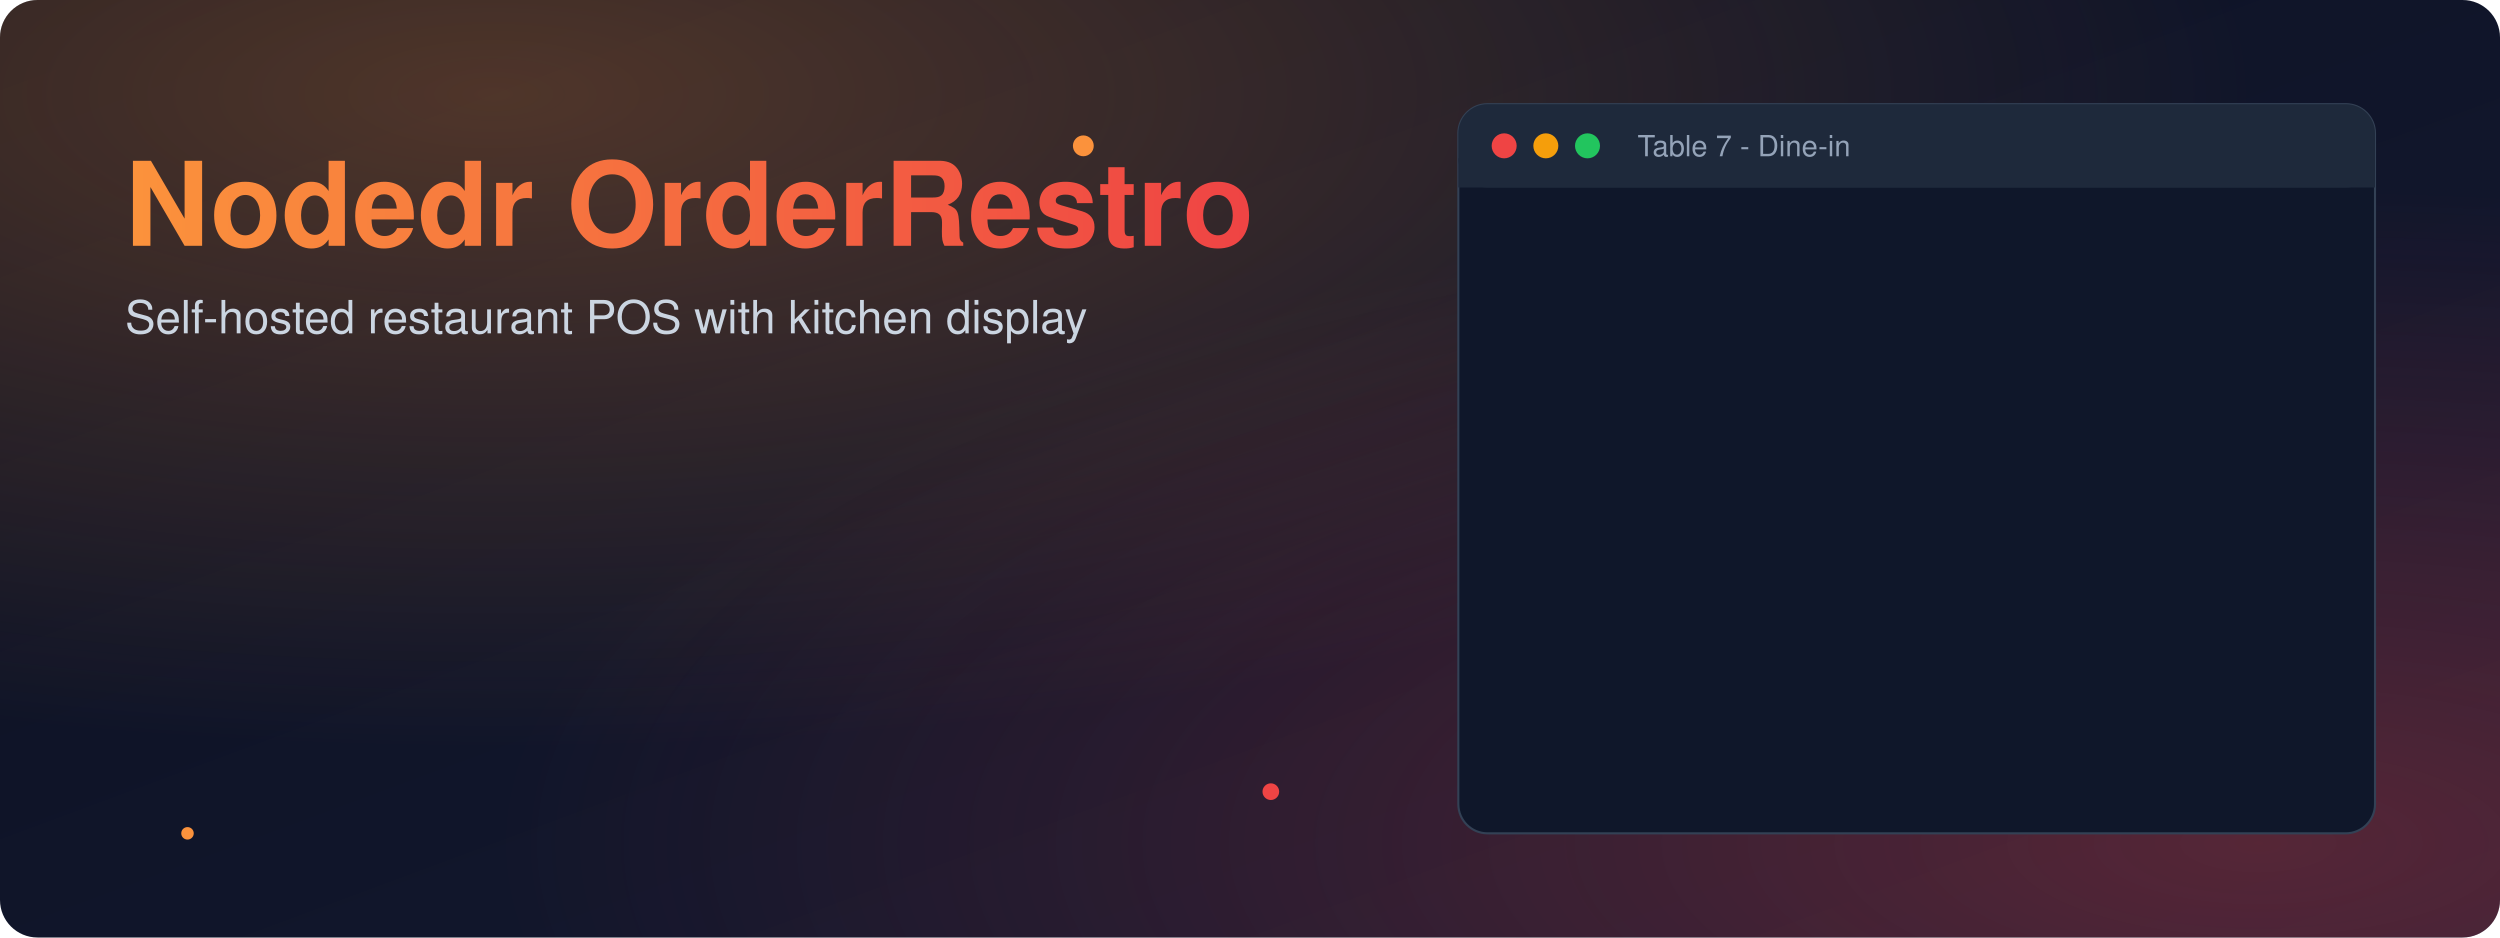
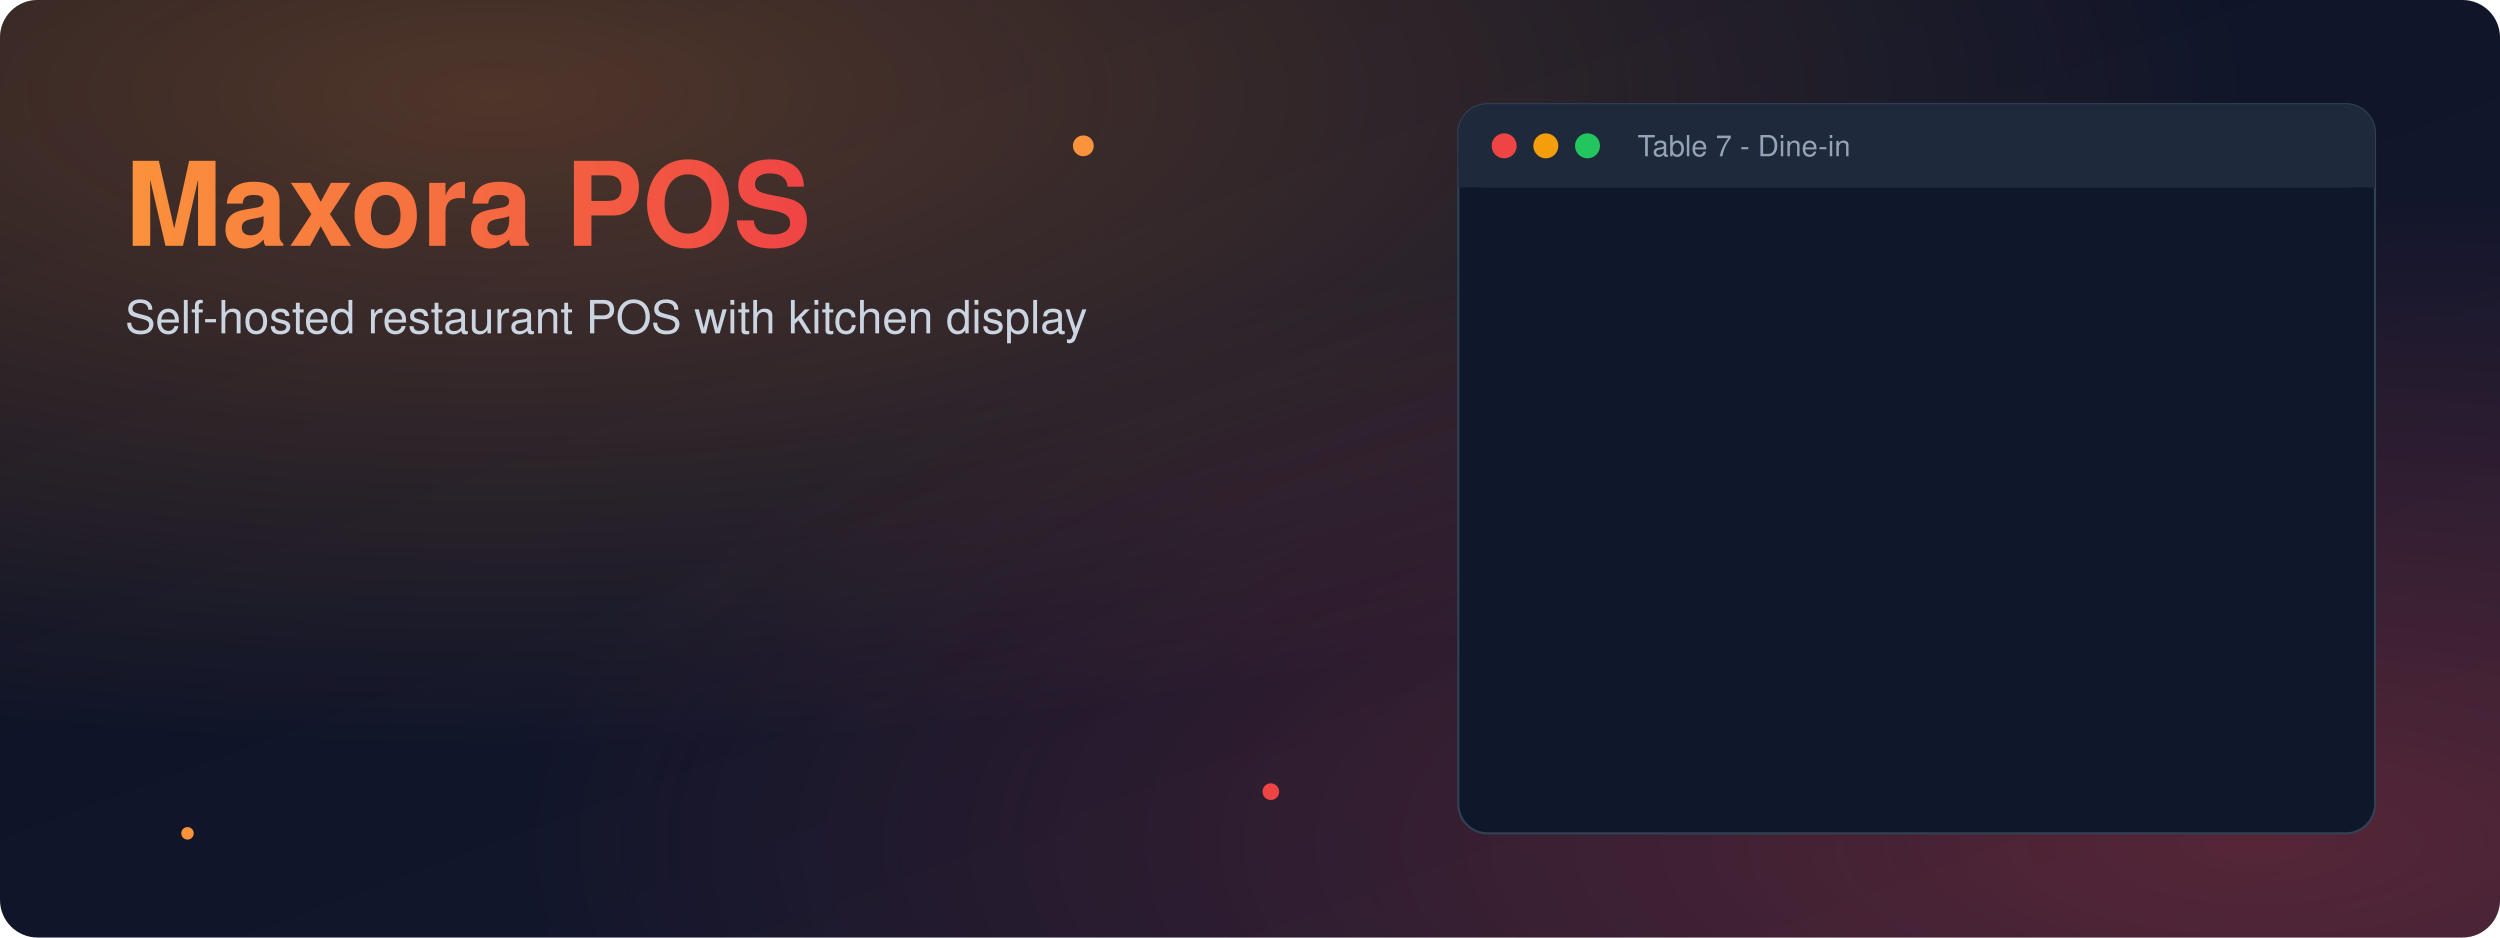
- <svg xmlns="http://www.w3.org/2000/svg" width="1200" height="450" viewBox="0 0 1200 450" role="img" aria-label="Nodedr OrderRestro - Self-hosted restaurant POS with kitchen display">
+ <svg xmlns="http://www.w3.org/2000/svg" width="1200" height="450" viewBox="0 0 1200 450" role="img" aria-label="Maxora POS - Self-hosted restaurant POS with kitchen display">
  <style>@media (prefers-reduced-motion: reduce){*{animation:none!important;opacity:1!important}}@keyframes typ{0%,3.00%{width:0}17.00%,93%{width:642px}100%{width:0}}@keyframes c0{0%,18.00%{opacity:0;transform:translateY(6px)}20.00%,93.00%{opacity:1;transform:translateY(0)}100%{opacity:0;transform:translateY(0)}}@keyframes c1{0%,21.00%{opacity:0;transform:translateY(6px)}23.00%,93.00%{opacity:1;transform:translateY(0)}100%{opacity:0;transform:translateY(0)}}@keyframes c2{0%,24.00%{opacity:0;transform:translateY(6px)}26.00%,93.00%{opacity:1;transform:translateY(0)}100%{opacity:0;transform:translateY(0)}}@keyframes c3{0%,27.00%{opacity:0;transform:translateY(6px)}29.00%,93.00%{opacity:1;transform:translateY(0)}100%{opacity:0;transform:translateY(0)}}@keyframes lic{0%,38.00%{opacity:0;transform:translateY(6px)}40.00%,93.00%{opacity:1;transform:translateY(0)}100%{opacity:0;transform:translateY(0)}}@keyframes r0{0%,12.00%{opacity:0;transform:translateY(6px)}14.00%,93.00%{opacity:1;transform:translateY(0)}100%{opacity:0;transform:translateY(0)}}@keyframes r1{0%,19.00%{opacity:0;transform:translateY(6px)}21.00%,93.00%{opacity:1;transform:translateY(0)}100%{opacity:0;transform:translateY(0)}}@keyframes r2{0%,26.00%{opacity:0;transform:translateY(6px)}28.00%,93.00%{opacity:1;transform:translateY(0)}100%{opacity:0;transform:translateY(0)}}@keyframes r3{0%,33.00%{opacity:0;transform:translateY(6px)}35.00%,93.00%{opacity:1;transform:translateY(0)}100%{opacity:0;transform:translateY(0)}}@keyframes tot{0%,45.00%{opacity:0;transform:translateY(6px)}47.00%,93.00%{opacity:1;transform:translateY(0)}100%{opacity:0;transform:translateY(0)}}@keyframes bdg{0%,55.00%{opacity:0;transform:translateY(6px)}57.00%,93.00%{opacity:1;transform:translateY(0)}100%{opacity:0;transform:translateY(0)}}.title,.sub{animation:rise 14.0s ease-out infinite}@keyframes rise{0%{opacity:0;transform:translateY(10px)}4%,93%{opacity:1;transform:translateY(0)}100%{opacity:0}}.typ{animation:typ 14.0s steps(58) infinite}.float{animation:flt 6s ease-in-out infinite}@keyframes flt{50%{transform:translateY(-8px)}}.orb{animation:orb 7s ease-in-out infinite}.o2{animation-delay:-2s}.o3{animation-delay:-4s}@keyframes orb{50%{transform:translateY(-18px);opacity:.4}}.c0{animation:c0 14.0s ease-out infinite;opacity:0}.c1{animation:c1 14.0s ease-out infinite;opacity:0}.c2{animation:c2 14.0s ease-out infinite;opacity:0}.c3{animation:c3 14.0s ease-out infinite;opacity:0}.c4{animation:c4 14.0s ease-out infinite;opacity:0}.r0{animation:r0 14.0s ease-out infinite;opacity:0}.r1{animation:r1 14.0s ease-out infinite;opacity:0}.r2{animation:r2 14.0s ease-out infinite;opacity:0}.r3{animation:r3 14.0s ease-out infinite;opacity:0}.lic{animation:lic 14.0s ease-out infinite;opacity:0}.tot{animation:tot 14.0s ease-out infinite;opacity:0}.bdg{animation:bdg 14.0s ease-out infinite;opacity:0}</style>
  <defs>
    <linearGradient id="bg" x1="0" y1="0" x2="1" y2="1">
      <stop offset="0" stop-color="#0b1020" />
      <stop offset="1" stop-color="#151a33" />
    </linearGradient>
    <linearGradient id="ac" x1="0" y1="0" x2="1" y2="0">
      <stop offset="0" stop-color="#fb923c" />
      <stop offset="1" stop-color="#ef4444" />
    </linearGradient>
    <radialGradient id="g1" cx="0.2" cy="0.1" r="0.7">
      <stop offset="0" stop-color="#fb923c" stop-opacity="0.28" />
      <stop offset="1" stop-color="#fb923c" stop-opacity="0" />
    </radialGradient>
    <radialGradient id="g2" cx="0.9" cy="0.9" r="0.7">
      <stop offset="0" stop-color="#ef4444" stop-opacity="0.30" />
      <stop offset="1" stop-color="#ef4444" stop-opacity="0" />
    </radialGradient>
    <clipPath id="tclip">
      <rect class="typ" x="60" y="188" width="0" height="40" />
    </clipPath>
  </defs>
  <rect width="1200" height="450" rx="18" fill="url(#bg)" />
  <rect width="1200" height="450" rx="18" fill="url(#g1)" />
  <rect width="1200" height="450" rx="18" fill="url(#g2)" />
  <circle class="orb o1" cx="520" cy="70" r="5" fill="#fb923c" />
  <circle class="orb o2" cx="610" cy="380" r="4" fill="#ef4444" />
  <circle class="orb o3" cx="90" cy="400" r="3" fill="#fb923c" />
-   <text x="60" y="118" font-family="-apple-system,BlinkMacSystemFont,'Segoe UI',Helvetica,Arial,sans-serif" font-size="56" font-weight="800" fill="url(#ac)" class="title">Nodedr OrderRestro</text>
+   <text x="60" y="118" font-family="-apple-system,BlinkMacSystemFont,'Segoe UI',Helvetica,Arial,sans-serif" font-size="56" font-weight="800" fill="url(#ac)" class="title">Maxora POS</text>
  <text x="60" y="160" font-family="-apple-system,BlinkMacSystemFont,'Segoe UI',Helvetica,Arial,sans-serif" font-size="22" fill="#cbd5e1" class="sub">Self-hosted restaurant POS with kitchen display</text>
  <g clip-path="url(#tclip)">
    <text x="60" y="214" font-family="ui-monospace,SFMono-Regular,Menlo,Consolas,monospace" font-size="18" fill="#fb923c">Tables, KOT, UPI QR, inventory and payroll. Works offline.</text>
  </g>
  <g class="c0">
    <rect x="60" y="262" width="150" height="34" rx="17" fill="none" stroke="#fb923c" stroke-opacity="0.55" />
    <text x="135" y="284" text-anchor="middle" font-family="-apple-system,BlinkMacSystemFont,'Segoe UI',Helvetica,Arial,sans-serif" font-size="15" fill="#e2e8f0">UPI QR payments</text>
  </g>
  <g class="c1">
    <rect x="220.0" y="262" width="150" height="34" rx="17" fill="none" stroke="#fb923c" stroke-opacity="0.55" />
    <text x="295" y="284" text-anchor="middle" font-family="-apple-system,BlinkMacSystemFont,'Segoe UI',Helvetica,Arial,sans-serif" font-size="15" fill="#e2e8f0">Kitchen display</text>
  </g>
  <g class="c2">
    <rect x="380.0" y="262" width="125" height="34" rx="17" fill="none" stroke="#fb923c" stroke-opacity="0.55" />
    <text x="442" y="284" text-anchor="middle" font-family="-apple-system,BlinkMacSystemFont,'Segoe UI',Helvetica,Arial,sans-serif" font-size="15" fill="#e2e8f0">Reservations</text>
  </g>
  <g class="c3">
    <rect x="514.8" y="262" width="83" height="34" rx="17" fill="none" stroke="#fb923c" stroke-opacity="0.55" />
    <text x="556" y="284" text-anchor="middle" font-family="-apple-system,BlinkMacSystemFont,'Segoe UI',Helvetica,Arial,sans-serif" font-size="15" fill="#e2e8f0">Payroll</text>
  </g>
  <g class="lic">
-     <text x="60" y="352" font-family="-apple-system,BlinkMacSystemFont,'Segoe UI',Helvetica,Arial,sans-serif" font-size="16" fill="#94a3b8">Open source (AGPL-3.0) · Self-hosted · Made by NodeDR Infotech</text>
+     <text x="60" y="352" font-family="-apple-system,BlinkMacSystemFont,'Segoe UI',Helvetica,Arial,sans-serif" font-size="16" fill="#94a3b8">Open source (AGPL-3.0) · Self-hosted · Made by Maxora Infotech</text>
    <rect x="60" y="372" width="170" height="3" rx="2" fill="url(#ac)" />
  </g>
  <g class="float">
    <rect x="700" y="50" width="440" height="350" rx="14" fill="#0f172a" stroke="#334155" />
    <rect x="700" y="50" width="440" height="40" rx="14" fill="#1e293b" />
    <rect x="700" y="76" width="440" height="14" fill="#1e293b" />
    <circle cx="722" cy="70" r="6" fill="#ef4444" />
    <circle cx="742" cy="70" r="6" fill="#f59e0b" />
    <circle cx="762" cy="70" r="6" fill="#22c55e" />
    <text x="786" y="75" font-family="-apple-system,BlinkMacSystemFont,'Segoe UI',Helvetica,Arial,sans-serif" font-size="14" fill="#94a3b8">Table 7 - Dine-in</text>
    <g class="r0">
      <text x="728" y="130" font-family="-apple-system,BlinkMacSystemFont,'Segoe UI',Helvetica,Arial,sans-serif" font-size="18" fill="#e2e8f0">Paneer Tikka x2</text>
      <text x="1112" y="130" text-anchor="end" font-family="ui-monospace,SFMono-Regular,Menlo,Consolas,monospace" font-size="18" fill="#e2e8f0">Rs 520.00</text>
      <line x1="728" y1="142" x2="1112" y2="142" stroke="#1e293b" />
    </g>
    <g class="r1">
      <text x="728" y="170" font-family="-apple-system,BlinkMacSystemFont,'Segoe UI',Helvetica,Arial,sans-serif" font-size="18" fill="#e2e8f0">Butter Naan x4</text>
      <text x="1112" y="170" text-anchor="end" font-family="ui-monospace,SFMono-Regular,Menlo,Consolas,monospace" font-size="18" fill="#e2e8f0">Rs 240.00</text>
      <line x1="728" y1="182" x2="1112" y2="182" stroke="#1e293b" />
    </g>
    <g class="r2">
      <text x="728" y="210" font-family="-apple-system,BlinkMacSystemFont,'Segoe UI',Helvetica,Arial,sans-serif" font-size="18" fill="#e2e8f0">Dal Makhani</text>
      <text x="1112" y="210" text-anchor="end" font-family="ui-monospace,SFMono-Regular,Menlo,Consolas,monospace" font-size="18" fill="#e2e8f0">Rs 280.00</text>
      <line x1="728" y1="222" x2="1112" y2="222" stroke="#1e293b" />
    </g>
    <g class="r3">
      <text x="728" y="250" font-family="-apple-system,BlinkMacSystemFont,'Segoe UI',Helvetica,Arial,sans-serif" font-size="18" fill="#e2e8f0">GST (5%)</text>
      <text x="1112" y="250" text-anchor="end" font-family="ui-monospace,SFMono-Regular,Menlo,Consolas,monospace" font-size="18" fill="#e2e8f0">Rs 52.00</text>
      <line x1="728" y1="262" x2="1112" y2="262" stroke="#1e293b" />
    </g>
    <g class="tot">
      <rect x="720" y="282" width="400" height="46" rx="10" fill="url(#ac)" opacity="0.95" />
      <text x="738" y="312" font-family="-apple-system,BlinkMacSystemFont,'Segoe UI',Helvetica,Arial,sans-serif" font-size="18" font-weight="700" fill="#0b1020">TOTAL</text>
      <text x="1102" y="312" text-anchor="end" font-family="ui-monospace,SFMono-Regular,Menlo,Consolas,monospace" font-size="22" font-weight="700" fill="#0b1020">Rs 1,092.00</text>
    </g>
    <g class="bdg">
      <rect x="720" y="348" width="238" height="34" rx="17" fill="#052e1a" stroke="#22c55e" />
      <circle cx="742" cy="365" r="7" fill="#22c55e" />
      <path d="M738.5 365 l2.5 2.8 l5 -5.6" stroke="#052e1a" stroke-width="2" fill="none" stroke-linecap="round" stroke-linejoin="round" />
      <text x="758" y="370" font-family="-apple-system,BlinkMacSystemFont,'Segoe UI',Helvetica,Arial,sans-serif" font-size="15" fill="#86efac">KOT sent to kitchen</text>
    </g>
  </g>
</svg>
